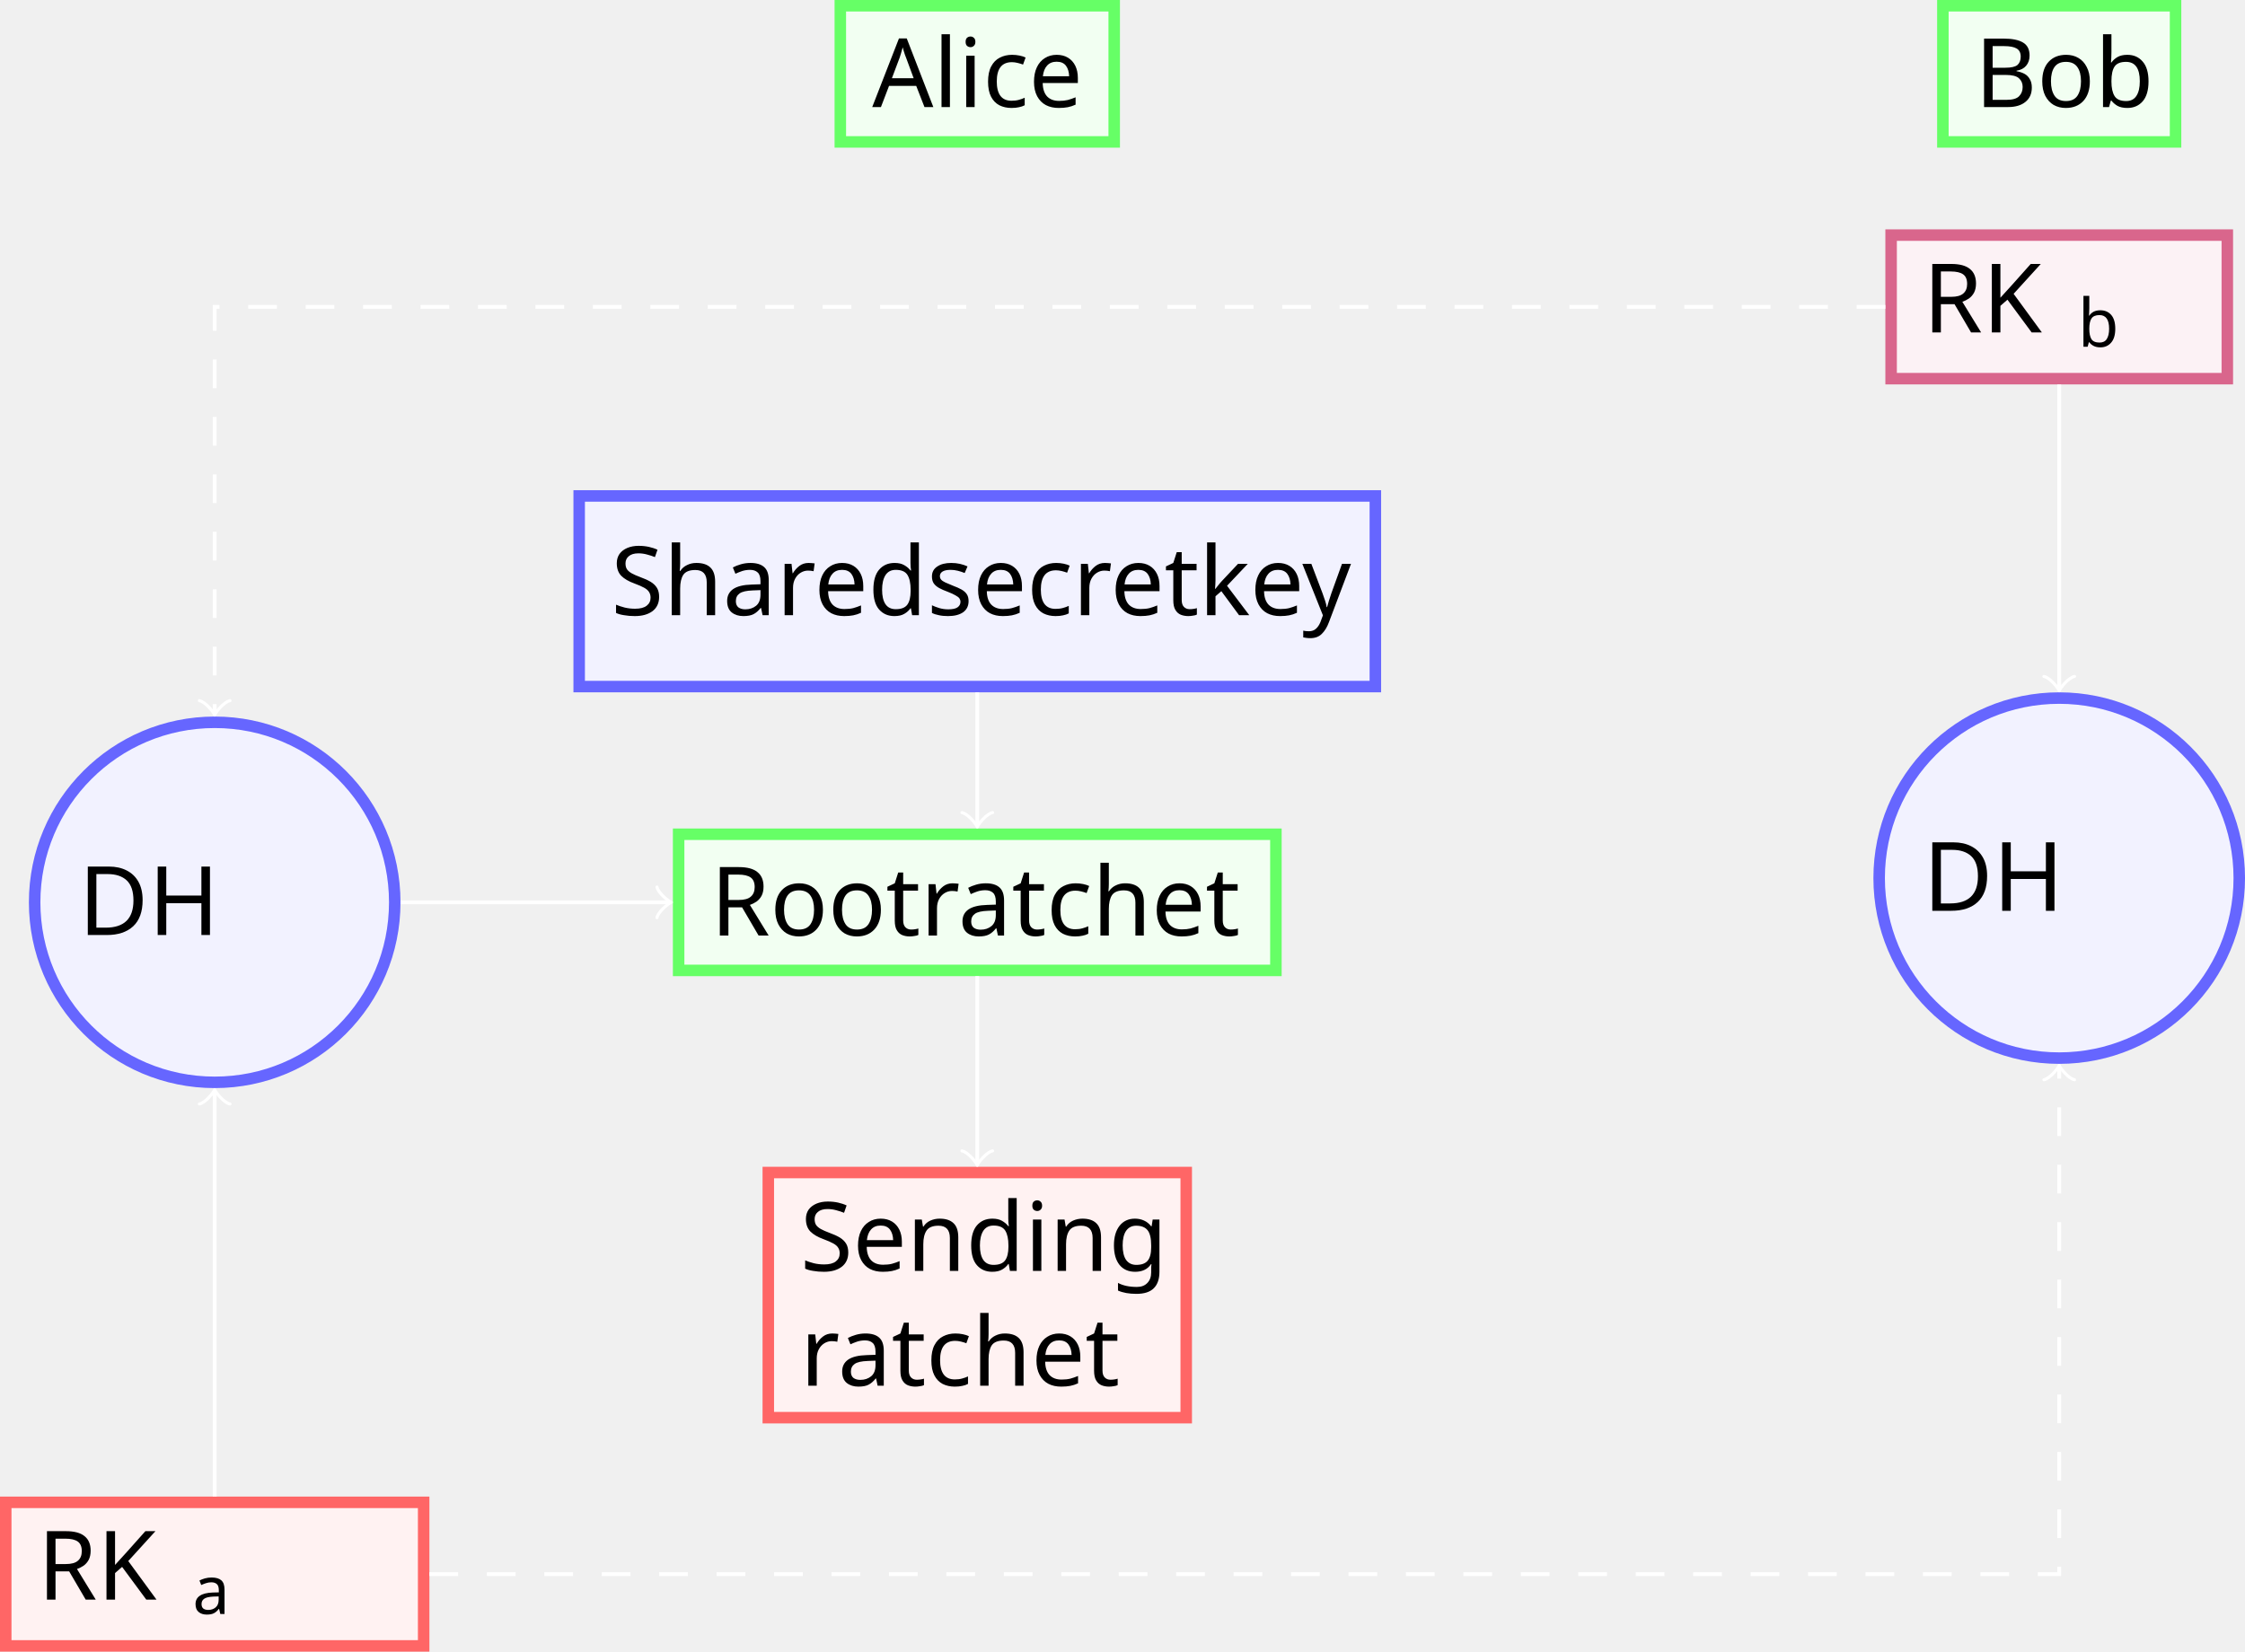
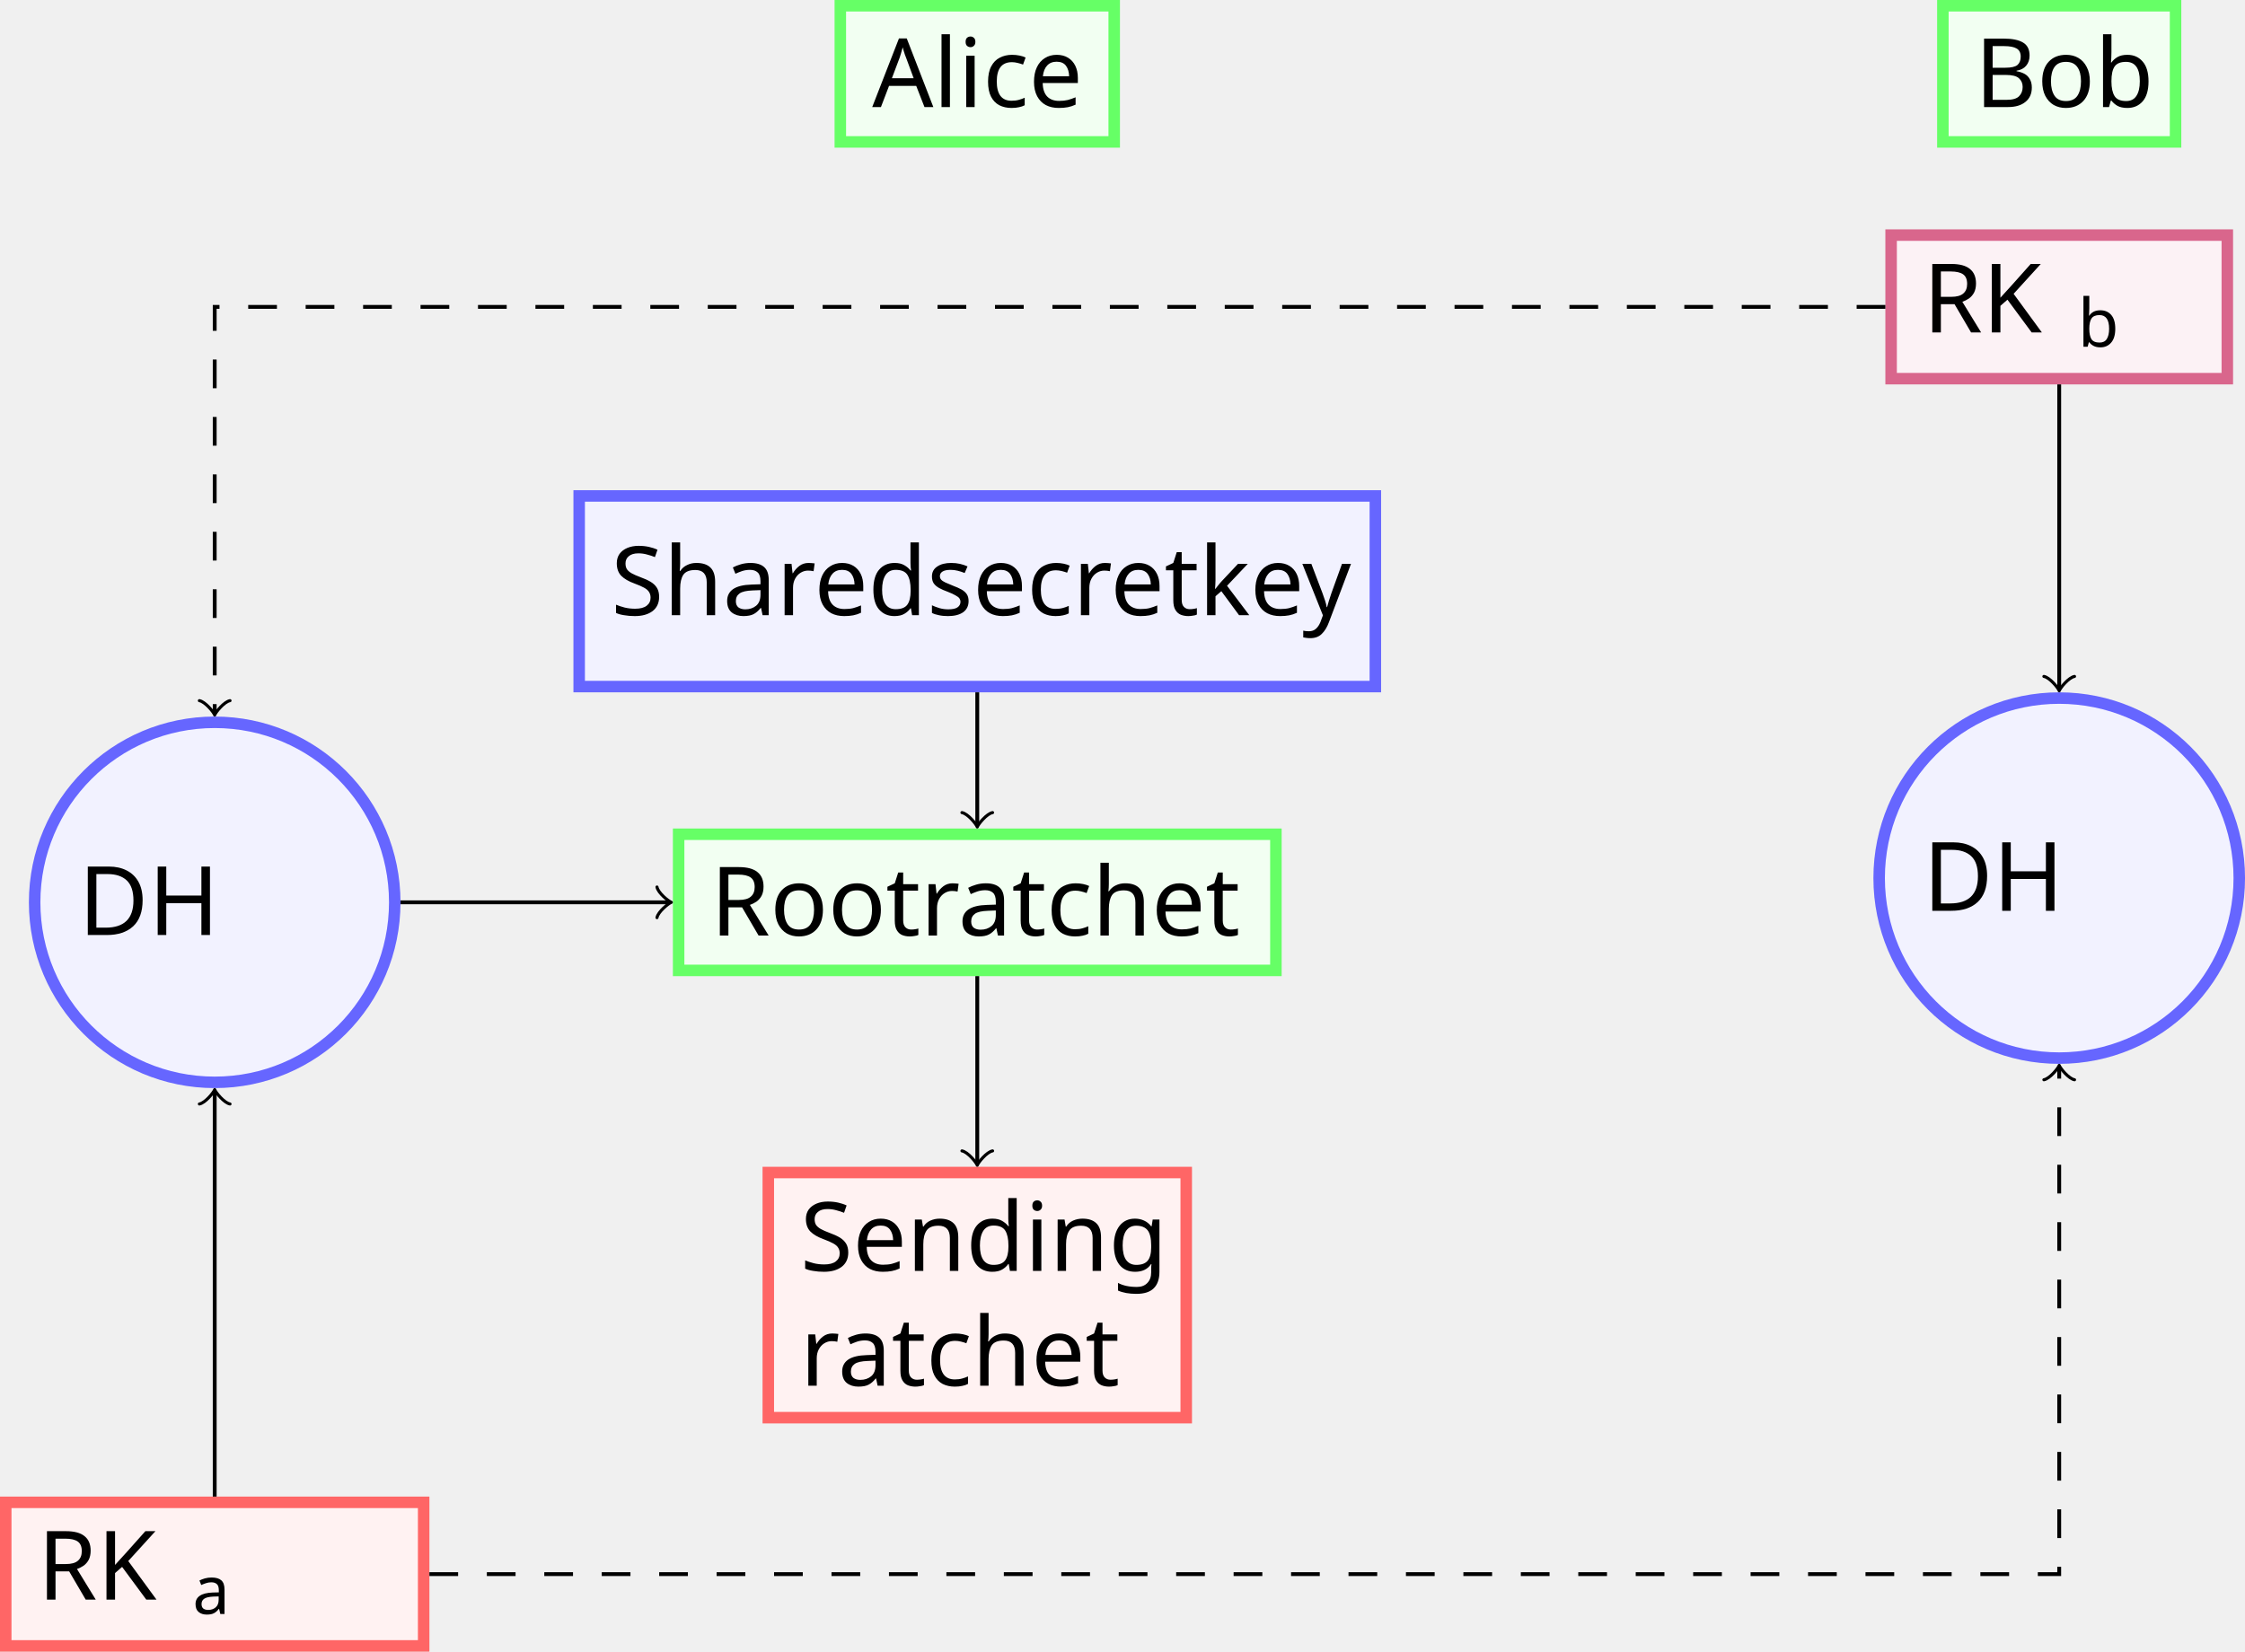
<svg xmlns="http://www.w3.org/2000/svg" viewBox="0 0 311.507 229.217" height="229.217" width="311.507" xml:space="preserve" id="svg2" version="1.1">
  <defs id="defs6" />
  <g transform="matrix(1.333333,0,0,-1.333333,0,229.2173)" id="g10">
    <g transform="translate(101.701,164.229)" id="g12">
      <g id="g14">
        <g id="g16">
          <g id="g18">
            <g id="g20">
              <path id="path22" style="fill:#f2fff2;fill-opacity:1;fill-rule:nonzero;stroke:#66ff66;stroke-width:1.196;stroke-linecap:butt;stroke-linejoin:miter;stroke-miterlimit:10;stroke-dasharray:none;stroke-opacity:1" d="M -14.252,-7.087 H 14.252 V 7.087 h -28.504 z" />
            </g>
            <g transform="translate(-10.931,-3.459)" id="g24">
              <g id="g26">
                <g transform="translate(-90.77,-160.77)" id="g28">
                  <text id="text32" style="font-variant:normal;font-weight:normal;font-size:9.963px;font-family:CMR10;-inkscape-font-specification:CMR10;writing-mode:lr-tb;fill:#000000;fill-opacity:1;fill-rule:nonzero;stroke:none" transform="matrix(1,0,0,-1,90.77,160.77)">
                    <tspan id="tspan30" y="0" x="0 7.472 10.24 13.007 17.435">Alice</tspan>
                  </text>
                  <g transform="translate(90.77,160.77)" id="g34" />
                </g>
              </g>
              <g transform="translate(10.931,3.459)" id="g36" />
            </g>
          </g>
          <g id="g38">
            <g id="g40">
              <path id="path42" style="fill:#f2fff2;fill-opacity:1;fill-rule:nonzero;stroke:#66ff66;stroke-width:1.196;stroke-linecap:butt;stroke-linejoin:miter;stroke-miterlimit:10;stroke-dasharray:none;stroke-opacity:1" d="m 100.488,-7.087 h 24.214 V 7.087 h -24.214 z" />
            </g>
            <g transform="translate(103.807,-3.459)" id="g44">
              <g id="g46">
                <g transform="translate(-205.508,-160.77)" id="g48">
                  <text id="text52" style="font-variant:normal;font-weight:normal;font-size:9.963px;font-family:CMR10;-inkscape-font-specification:CMR10;writing-mode:lr-tb;fill:#000000;fill-opacity:1;fill-rule:nonzero;stroke:none" transform="matrix(1,0,0,-1,205.508,160.77)">
                    <tspan id="tspan50" y="0" x="0 7.057 12.038">Bob</tspan>
                  </text>
                  <g transform="translate(205.508,160.77)" id="g54" />
                </g>
              </g>
              <g transform="translate(-103.807,3.459)" id="g56" />
            </g>
          </g>
          <g id="g58">
            <g id="g60">
              <path id="path62" style="fill:#f2fff2;fill-opacity:1;fill-rule:nonzero;stroke:#66ff66;stroke-width:1.196;stroke-linecap:butt;stroke-linejoin:miter;stroke-miterlimit:10;stroke-dasharray:none;stroke-opacity:1" d="M -31.078,-93.323 H 31.078 v 14.173 h -62.156 z" />
            </g>
            <g transform="translate(-27.757,-89.694)" id="g64">
              <g id="g66">
                <g transform="translate(-73.944,-74.535)" id="g68">
                  <text id="text72" style="font-variant:normal;font-weight:normal;font-size:9.963px;font-family:CMR10;-inkscape-font-specification:CMR10;writing-mode:lr-tb;fill:#000000;fill-opacity:1;fill-rule:nonzero;stroke:none" transform="matrix(1,0,0,-1,73.944,74.535)">
                    <tspan id="tspan70" y="0" x="0 7.333 12.594 17.575 24.767 28.669 33.651 37.525 41.674 47.209 51.636">Rootratchet</tspan>
                  </text>
                  <g transform="translate(73.944,74.535)" id="g74" />
                </g>
              </g>
              <g transform="translate(27.757,89.694)" id="g76" />
            </g>
          </g>
          <g id="g78">
            <g id="g80">
              <path id="path82" style="fill:#f2f2ff;fill-opacity:1;fill-rule:nonzero;stroke:#6666ff;stroke-width:1.196;stroke-linecap:butt;stroke-linejoin:miter;stroke-miterlimit:10;stroke-dasharray:none;stroke-opacity:1" d="m -60.62,-86.236 c 0,10.349 -8.389,18.738 -18.738,18.738 -10.349,0 -18.738,-8.389 -18.738,-18.738 0,-10.349 8.389,-18.738 18.738,-18.738 10.349,0 18.738,8.389 18.738,18.738 z" />
            </g>
            <g transform="translate(-93.531,-89.639)" id="g84">
              <g id="g86">
                <g transform="translate(-8.17,-74.59)" id="g88">
                  <text id="text92" style="font-variant:normal;font-weight:normal;font-size:9.963px;font-family:CMMI10;-inkscape-font-specification:CMMI10;writing-mode:lr-tb;fill:#000000;fill-opacity:1;fill-rule:nonzero;stroke:none" transform="matrix(1,0,0,-1,8.17,74.59)">
                    <tspan id="tspan90" y="0" x="0 8.527">DH</tspan>
                  </text>
                  <g transform="translate(8.17,74.59)" id="g94" />
                </g>
              </g>
              <g transform="translate(93.531,89.639)" id="g96" />
            </g>
          </g>
          <g id="g98">
            <g id="g100">
              <path id="path102" style="fill:#fff2f2;fill-opacity:1;fill-rule:nonzero;stroke:#ff6666;stroke-width:1.196;stroke-linecap:butt;stroke-linejoin:miter;stroke-miterlimit:10;stroke-dasharray:none;stroke-opacity:1" d="m -101.104,-163.633 h 43.492 v 14.943 h -43.492 z" />
            </g>
            <g transform="translate(-97.783,-158.816)" id="g104">
              <g id="g106">
                <g transform="translate(-3.918,-5.413)" id="g108">
                  <text id="text112" style="font-variant:normal;font-weight:normal;font-size:9.963px;font-family:CMMI10;-inkscape-font-specification:CMMI10;writing-mode:lr-tb;fill:#000000;fill-opacity:1;fill-rule:nonzero;stroke:none" transform="matrix(1,0,0,-1,3.918,5.413)">
                    <tspan id="tspan110" y="0" x="0 7.644">RK</tspan>
                  </text>
                  <text id="text116" style="font-variant:normal;font-weight:normal;font-size:6.974px;font-family:CMMI7;-inkscape-font-specification:CMMI7;writing-mode:lr-tb;fill:#000000;fill-opacity:1;fill-rule:nonzero;stroke:none" transform="matrix(1,0,0,-1,20.021,3.918)">
                    <tspan id="tspan114" y="0" x="0">a</tspan>
                  </text>
                  <g transform="translate(3.918,5.413)" id="g118" />
                </g>
              </g>
              <g transform="translate(97.783,158.816)" id="g120" />
            </g>
          </g>
          <g id="g122">
            <g id="g124">
              <path id="path126" style="fill:#fcf2f5;fill-opacity:1;fill-rule:nonzero;stroke:#d9668c;stroke-width:1.196;stroke-linecap:butt;stroke-linejoin:miter;stroke-miterlimit:10;stroke-dasharray:none;stroke-opacity:1" d="m 95.101,-31.73 h 34.988 v 14.943 H 95.101 Z" />
            </g>
            <g transform="translate(98.42,-26.915)" id="g128">
              <g id="g130">
                <g transform="translate(-200.121,-137.314)" id="g132">
                  <text id="text136" style="font-variant:normal;font-weight:normal;font-size:9.963px;font-family:CMMI10;-inkscape-font-specification:CMMI10;writing-mode:lr-tb;fill:#000000;fill-opacity:1;fill-rule:nonzero;stroke:none" transform="matrix(1,0,0,-1,200.121,137.314)">
                    <tspan id="tspan134" y="0" x="0 7.644">RK</tspan>
                  </text>
                  <text id="text140" style="font-variant:normal;font-weight:normal;font-size:6.974px;font-family:CMMI7;-inkscape-font-specification:CMMI7;writing-mode:lr-tb;fill:#000000;fill-opacity:1;fill-rule:nonzero;stroke:none" transform="matrix(1,0,0,-1,216.224,135.82)">
                    <tspan id="tspan138" y="0" x="0">b</tspan>
                  </text>
                  <g transform="translate(200.121,137.314)" id="g142" />
                </g>
              </g>
              <g transform="translate(-98.42,26.915)" id="g144" />
            </g>
          </g>
          <g id="g146">
            <g id="g148">
              <path id="path150" style="fill:#f2f2ff;fill-opacity:1;fill-rule:nonzero;stroke:#6666ff;stroke-width:1.196;stroke-linecap:butt;stroke-linejoin:miter;stroke-miterlimit:10;stroke-dasharray:none;stroke-opacity:1" d="m -41.428,-63.78 h 82.856 v 19.843 h -82.856 z" />
            </g>
            <g transform="translate(-38.107,-56.349)" id="g152">
              <g id="g154">
                <g transform="translate(-63.594,-107.88)" id="g156">
                  <text id="text160" style="font-variant:normal;font-weight:normal;font-size:9.963px;font-family:CMR10;-inkscape-font-specification:CMR10;writing-mode:lr-tb;fill:#000000;fill-opacity:1;fill-rule:nonzero;stroke:none" transform="matrix(1,0,0,-1,63.594,107.88)">
                    <tspan id="tspan158" y="0" x="0 5.535 11.07 16.052 19.954 24.381 33.234 37.163 41.591 46.018 49.921 54.348 61.55 66.529 70.957">Sharedsecretkey</tspan>
                  </text>
                  <g transform="translate(63.594,107.88)" id="g162" />
                </g>
              </g>
              <g transform="translate(38.107,56.349)" id="g164" />
            </g>
          </g>
          <g id="g166">
            <g id="g168">
              <path id="path170" style="fill:#fff2f2;fill-opacity:1;fill-rule:nonzero;stroke:#ff6666;stroke-width:1.196;stroke-linecap:butt;stroke-linejoin:miter;stroke-miterlimit:10;stroke-dasharray:none;stroke-opacity:1" d="m -21.746,-139.876 h 43.492 v 25.515 h -43.492 z" />
            </g>
            <g transform="translate(-18.425,-124.599)" id="g172">
              <g id="g174">
                <g transform="translate(-83.276,-39.63)" id="g176">
                  <text id="text182" style="font-variant:normal;font-weight:normal;font-size:9.963px;font-family:CMR10;-inkscape-font-specification:CMR10;writing-mode:lr-tb;fill:#000000;fill-opacity:1;fill-rule:nonzero;stroke:none" transform="matrix(1,0,0,-1,83.276,39.63)">
                    <tspan id="tspan178" y="0" x="0 5.535 9.963 15.498 21.033 23.801 29.336">Sending</tspan>
                    <tspan id="tspan180" y="11.955" x="0 3.902 8.884 12.758 16.907 22.442 26.869">ratchet</tspan>
                  </text>
                  <g transform="translate(83.276,39.63)" id="g184" />
                </g>
              </g>
              <g transform="translate(18.425,124.599)" id="g186" />
            </g>
          </g>
          <g id="g188">
            <g id="g190">
              <path id="path192" style="fill:#f2f2ff;fill-opacity:1;fill-rule:nonzero;stroke:#6666ff;stroke-width:1.196;stroke-linecap:butt;stroke-linejoin:miter;stroke-miterlimit:10;stroke-dasharray:none;stroke-opacity:1" d="m 131.333,-83.714 c 0,10.349 -8.389,18.738 -18.738,18.738 -10.349,0 -18.738,-8.389 -18.738,-18.738 0,-10.349 8.389,-18.738 18.738,-18.738 10.349,0 18.738,8.389 18.738,18.738 z" />
            </g>
            <g transform="translate(98.42,-87.117)" id="g194">
              <g id="g196">
                <g transform="translate(-200.121,-77.112)" id="g198">
                  <text id="text202" style="font-variant:normal;font-weight:normal;font-size:9.963px;font-family:CMMI10;-inkscape-font-specification:CMMI10;writing-mode:lr-tb;fill:#000000;fill-opacity:1;fill-rule:nonzero;stroke:none" transform="matrix(1,0,0,-1,200.121,77.112)">
                    <tspan id="tspan200" y="0" x="0 8.527">DH</tspan>
                  </text>
                  <g transform="translate(200.121,77.112)" id="g204" />
                </g>
              </g>
              <g transform="translate(-98.42,87.117)" id="g206" />
            </g>
          </g>
-           <path id="path208" style="fill:none;stroke:#ffffff;stroke-width:0.399;stroke-linecap:butt;stroke-linejoin:miter;stroke-miterlimit:10;stroke-dasharray:none;stroke-opacity:1" d="m -79.358,-148.092 v 42.062" />
+           <path id="path208" style="fill:none;stroke:#000000;stroke-width:0.399;stroke-linecap:butt;stroke-linejoin:miter;stroke-miterlimit:10;stroke-dasharray:none;stroke-opacity:1" d="m -79.358,-148.092 v 42.062" />
          <g transform="rotate(90,13.33582,-92.69422)" id="g210">
            <g id="g212">
-               <path id="path214" style="fill:none;stroke:#ffffff;stroke-width:0.319;stroke-linecap:round;stroke-linejoin:round;stroke-miterlimit:10;stroke-dasharray:none;stroke-opacity:1" d="M -1.196,1.594 C -1.096,0.996 0,0.1 0.299,0 0,-0.1 -1.096,-0.996 -1.196,-1.594" />
+               <path id="path214" style="fill:none;stroke:#000000;stroke-width:0.319;stroke-linecap:round;stroke-linejoin:round;stroke-miterlimit:10;stroke-dasharray:none;stroke-opacity:1" d="M -1.196,1.594 C -1.096,0.996 0,0.1 0.299,0 0,-0.1 -1.096,-0.996 -1.196,-1.594" />
            </g>
          </g>
          <g id="g216">
-             <path id="path218" style="fill:none;stroke:#ffffff;stroke-width:0.399;stroke-linecap:butt;stroke-linejoin:miter;stroke-miterlimit:10;stroke-dasharray:2.989, 2.989;stroke-dashoffset:0;stroke-opacity:1" d="M 94.503,-24.258 H -79.358 v -42.184" />
+             <path id="path218" style="fill:none;stroke:#000000;stroke-width:0.399;stroke-linecap:butt;stroke-linejoin:miter;stroke-miterlimit:10;stroke-dasharray:2.989, 2.989;stroke-dashoffset:0;stroke-opacity:1" d="M 94.503,-24.258 H -79.358 v -42.184" />
            <g transform="rotate(-90,-72.90011,6.45829)" id="g220">
              <g id="g222">
-                 <path id="path224" style="fill:none;stroke:#ffffff;stroke-width:0.319;stroke-linecap:round;stroke-linejoin:round;stroke-miterlimit:10;stroke-dasharray:none;stroke-opacity:1" d="M -1.196,1.594 C -1.096,0.996 0,0.1 0.299,0 0,-0.1 -1.096,-0.996 -1.196,-1.594" />
-               </g>
-             </g>
-           </g>
-           <path id="path226" style="fill:none;stroke:#ffffff;stroke-width:0.399;stroke-linecap:butt;stroke-linejoin:miter;stroke-miterlimit:10;stroke-dasharray:none;stroke-opacity:1" d="m -60.023,-86.236 h 27.889" />
+                 <path id="path224" style="fill:none;stroke:#000000;stroke-width:0.319;stroke-linecap:round;stroke-linejoin:round;stroke-miterlimit:10;stroke-dasharray:none;stroke-opacity:1" d="M -1.196,1.594 C -1.096,0.996 0,0.1 0.299,0 0,-0.1 -1.096,-0.996 -1.196,-1.594" />
+               </g>
+             </g>
+           </g>
+           <path id="path226" style="fill:none;stroke:#000000;stroke-width:0.399;stroke-linecap:butt;stroke-linejoin:miter;stroke-miterlimit:10;stroke-dasharray:none;stroke-opacity:1" d="m -60.023,-86.236 h 27.889" />
          <g transform="translate(-32.13402,-86.23593)" id="g228">
            <g id="g230">
-               <path id="path232" style="fill:none;stroke:#ffffff;stroke-width:0.319;stroke-linecap:round;stroke-linejoin:round;stroke-miterlimit:10;stroke-dasharray:none;stroke-opacity:1" d="M -1.196,1.594 C -1.096,0.996 0,0.1 0.299,0 0,-0.1 -1.096,-0.996 -1.196,-1.594" />
-             </g>
-           </g>
-           <path id="path234" style="fill:none;stroke:#ffffff;stroke-width:0.399;stroke-linecap:butt;stroke-linejoin:miter;stroke-miterlimit:10;stroke-dasharray:none;stroke-opacity:1" d="M 0,-64.378 V -78.093" />
+               <path id="path232" style="fill:none;stroke:#000000;stroke-width:0.319;stroke-linecap:round;stroke-linejoin:round;stroke-miterlimit:10;stroke-dasharray:none;stroke-opacity:1" d="M -1.196,1.594 C -1.096,0.996 0,0.1 0.299,0 0,-0.1 -1.096,-0.996 -1.196,-1.594" />
+             </g>
+           </g>
+           <path id="path234" style="fill:none;stroke:#000000;stroke-width:0.399;stroke-linecap:butt;stroke-linejoin:miter;stroke-miterlimit:10;stroke-dasharray:none;stroke-opacity:1" d="M 0,-64.378 V -78.093" />
          <g transform="rotate(-90,-39.04661,-39.04661)" id="g236">
            <g id="g238">
-               <path id="path240" style="fill:none;stroke:#ffffff;stroke-width:0.319;stroke-linecap:round;stroke-linejoin:round;stroke-miterlimit:10;stroke-dasharray:none;stroke-opacity:1" d="M -1.196,1.594 C -1.096,0.996 0,0.1 0.299,0 0,-0.1 -1.096,-0.996 -1.196,-1.594" />
-             </g>
-           </g>
-           <path id="path242" style="fill:none;stroke:#ffffff;stroke-width:0.399;stroke-linecap:butt;stroke-linejoin:miter;stroke-miterlimit:10;stroke-dasharray:none;stroke-opacity:1" d="M 0,-93.92 V -113.305" />
+               <path id="path240" style="fill:none;stroke:#000000;stroke-width:0.319;stroke-linecap:round;stroke-linejoin:round;stroke-miterlimit:10;stroke-dasharray:none;stroke-opacity:1" d="M -1.196,1.594 C -1.096,0.996 0,0.1 0.299,0 0,-0.1 -1.096,-0.996 -1.196,-1.594" />
+             </g>
+           </g>
+           <path id="path242" style="fill:none;stroke:#000000;stroke-width:0.399;stroke-linecap:butt;stroke-linejoin:miter;stroke-miterlimit:10;stroke-dasharray:none;stroke-opacity:1" d="M 0,-93.92 V -113.305" />
          <g transform="rotate(-90,-56.6524,-56.6524)" id="g244">
            <g id="g246">
-               <path id="path248" style="fill:none;stroke:#ffffff;stroke-width:0.319;stroke-linecap:round;stroke-linejoin:round;stroke-miterlimit:10;stroke-dasharray:none;stroke-opacity:1" d="M -1.196,1.594 C -1.096,0.996 0,0.1 0.299,0 0,-0.1 -1.096,-0.996 -1.196,-1.594" />
-             </g>
-           </g>
-           <path id="path250" style="fill:none;stroke:#ffffff;stroke-width:0.399;stroke-linecap:butt;stroke-linejoin:miter;stroke-miterlimit:10;stroke-dasharray:none;stroke-opacity:1" d="M 112.595,-32.327 V -63.92" />
+               <path id="path248" style="fill:none;stroke:#000000;stroke-width:0.319;stroke-linecap:round;stroke-linejoin:round;stroke-miterlimit:10;stroke-dasharray:none;stroke-opacity:1" d="M -1.196,1.594 C -1.096,0.996 0,0.1 0.299,0 0,-0.1 -1.096,-0.996 -1.196,-1.594" />
+             </g>
+           </g>
+           <path id="path250" style="fill:none;stroke:#000000;stroke-width:0.399;stroke-linecap:butt;stroke-linejoin:miter;stroke-miterlimit:10;stroke-dasharray:none;stroke-opacity:1" d="M 112.595,-32.327 V -63.92" />
          <g transform="rotate(-90,24.33766,-88.25746)" id="g252">
            <g id="g254">
-               <path id="path256" style="fill:none;stroke:#ffffff;stroke-width:0.319;stroke-linecap:round;stroke-linejoin:round;stroke-miterlimit:10;stroke-dasharray:none;stroke-opacity:1" d="M -1.196,1.594 C -1.096,0.996 0,0.1 0.299,0 0,-0.1 -1.096,-0.996 -1.196,-1.594" />
+               <path id="path256" style="fill:none;stroke:#000000;stroke-width:0.319;stroke-linecap:round;stroke-linejoin:round;stroke-miterlimit:10;stroke-dasharray:none;stroke-opacity:1" d="M -1.196,1.594 C -1.096,0.996 0,0.1 0.299,0 0,-0.1 -1.096,-0.996 -1.196,-1.594" />
            </g>
          </g>
          <g id="g258">
-             <path id="path260" style="fill:none;stroke:#ffffff;stroke-width:0.399;stroke-linecap:butt;stroke-linejoin:miter;stroke-miterlimit:10;stroke-dasharray:2.989, 2.989;stroke-dashoffset:0;stroke-opacity:1" d="m -57.015,-156.161 h 169.61 v 52.653" />
+             <path id="path260" style="fill:none;stroke:#000000;stroke-width:0.399;stroke-linecap:butt;stroke-linejoin:miter;stroke-miterlimit:10;stroke-dasharray:2.989, 2.989;stroke-dashoffset:0;stroke-opacity:1" d="m -57.015,-156.161 h 169.61 v 52.653" />
            <g transform="rotate(90,108.0516,4.543545)" id="g262">
              <g id="g264">
-                 <path id="path266" style="fill:none;stroke:#ffffff;stroke-width:0.319;stroke-linecap:round;stroke-linejoin:round;stroke-miterlimit:10;stroke-dasharray:none;stroke-opacity:1" d="M -1.196,1.594 C -1.096,0.996 0,0.1 0.299,0 0,-0.1 -1.096,-0.996 -1.196,-1.594" />
+                 <path id="path266" style="fill:none;stroke:#000000;stroke-width:0.319;stroke-linecap:round;stroke-linejoin:round;stroke-miterlimit:10;stroke-dasharray:none;stroke-opacity:1" d="M -1.196,1.594 C -1.096,0.996 0,0.1 0.299,0 0,-0.1 -1.096,-0.996 -1.196,-1.594" />
              </g>
            </g>
          </g>
        </g>
      </g>
    </g>
  </g>
</svg>
